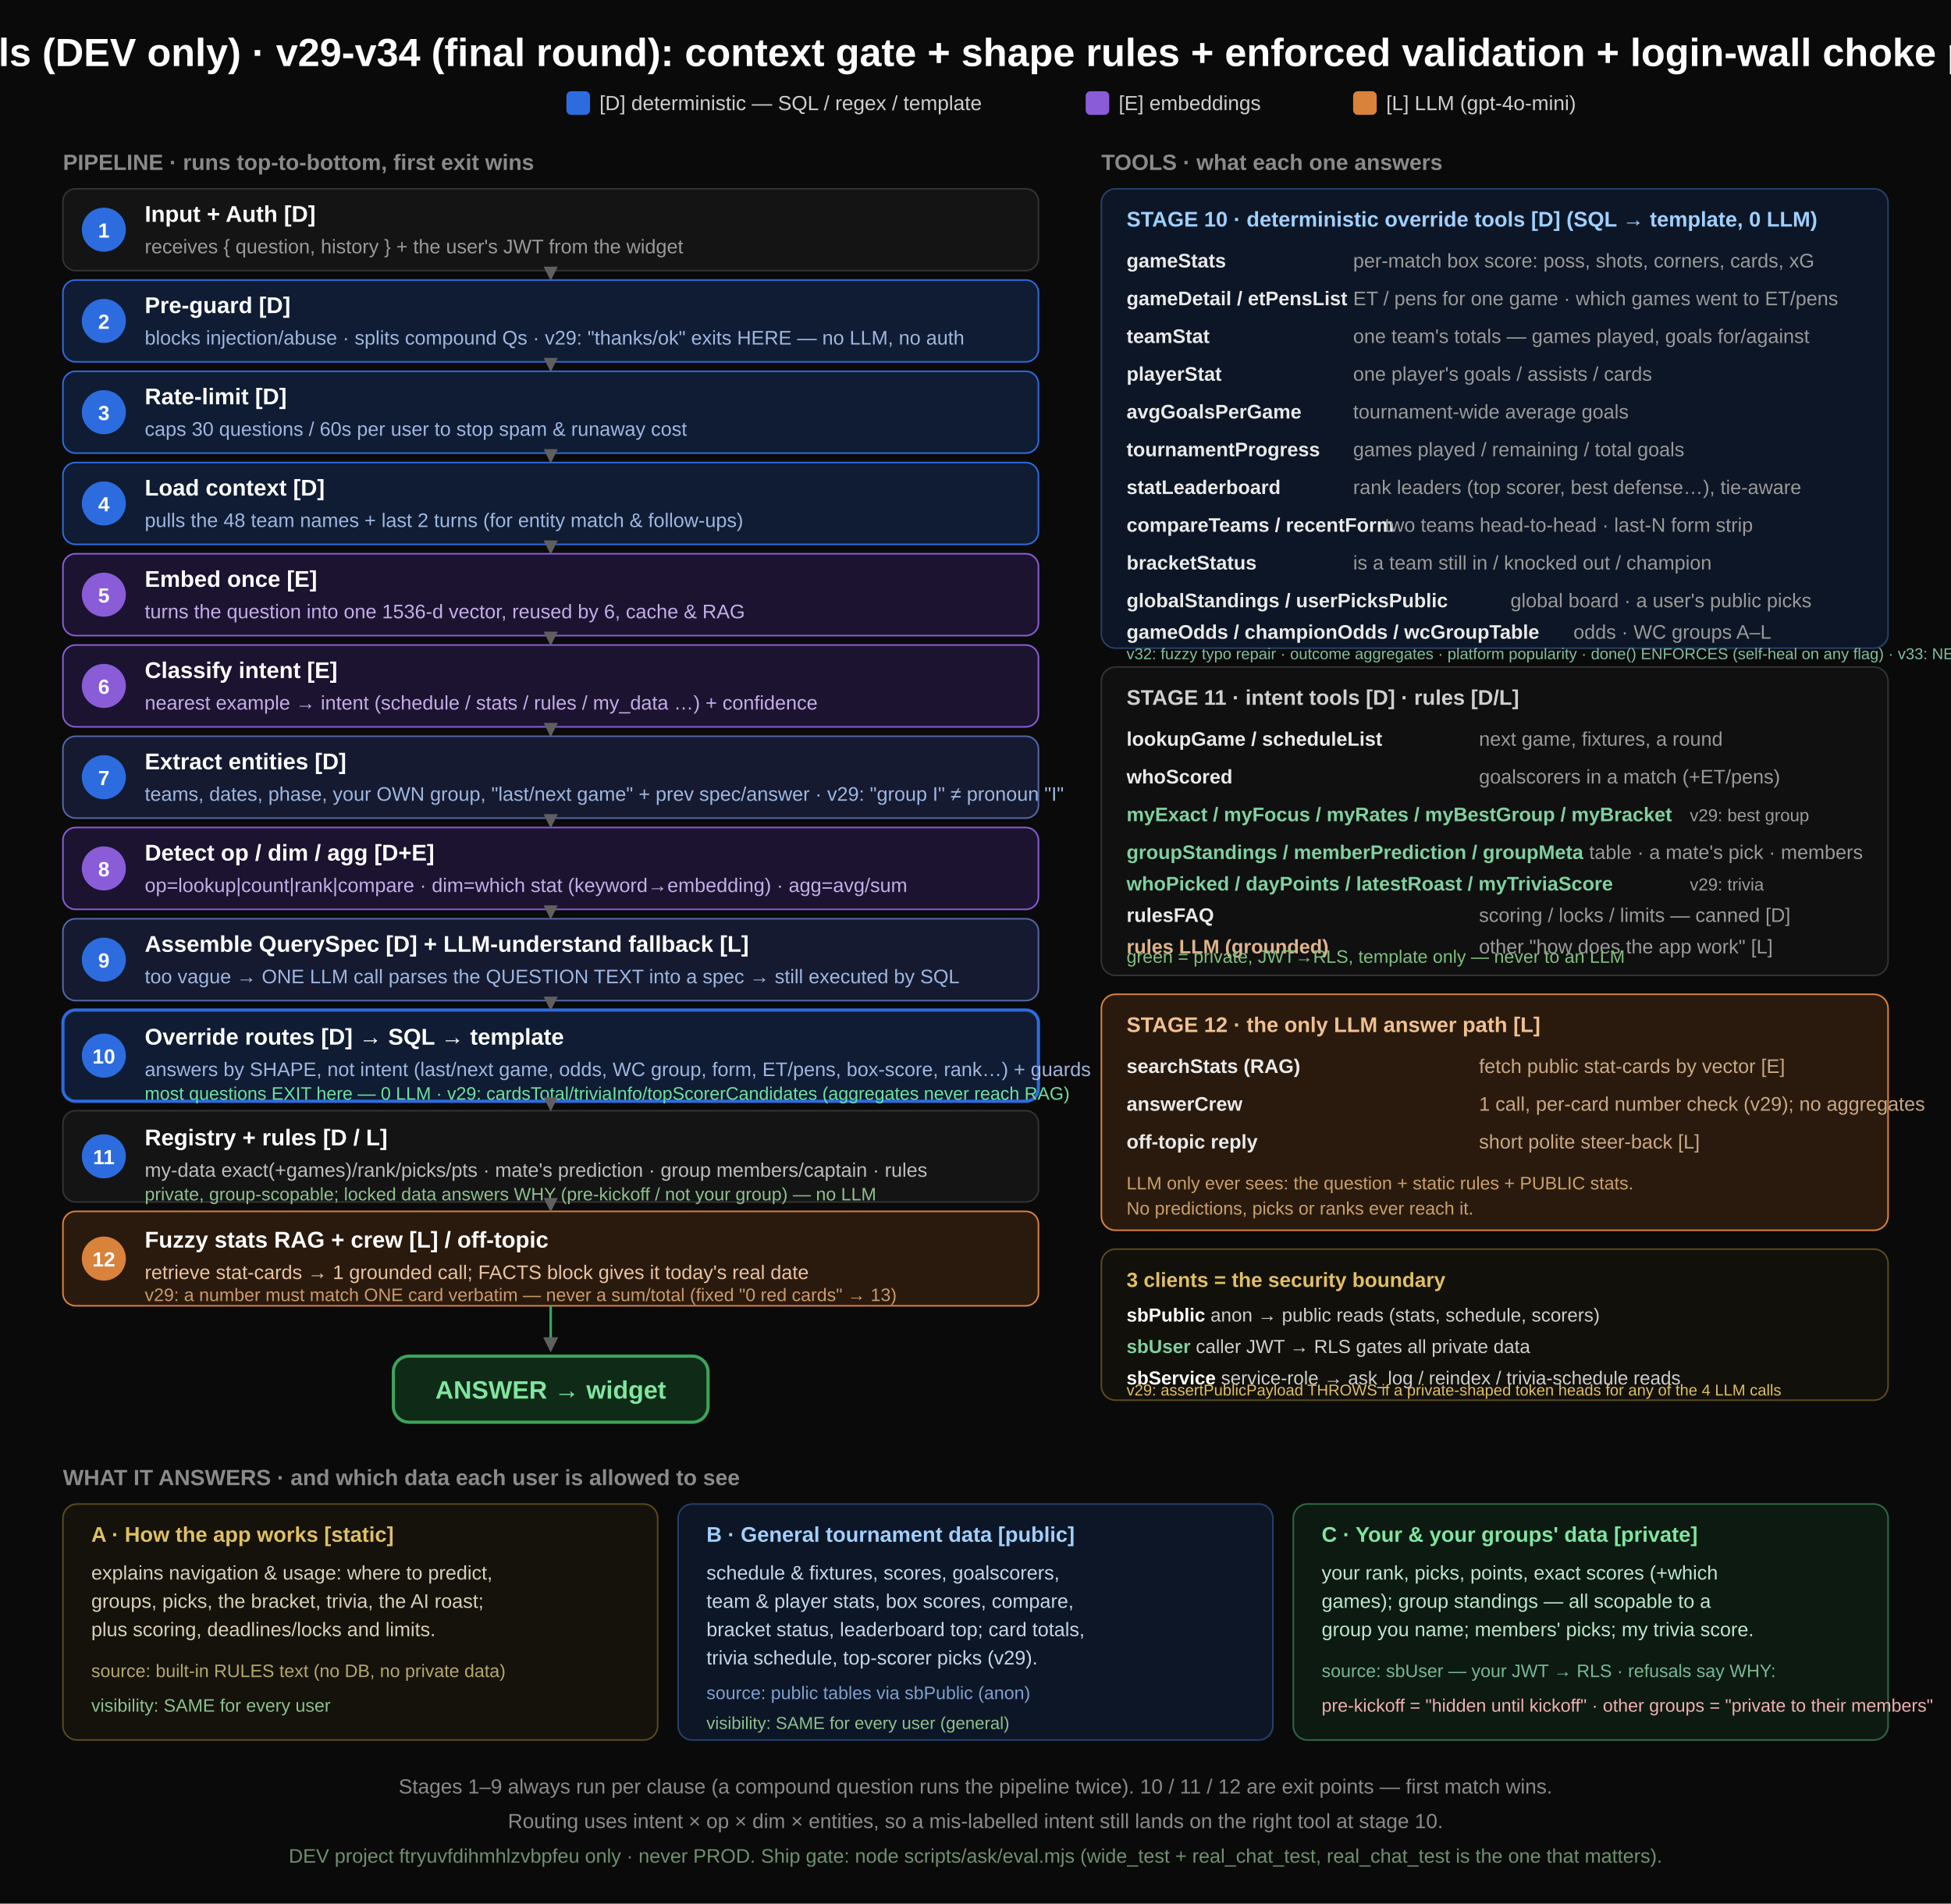
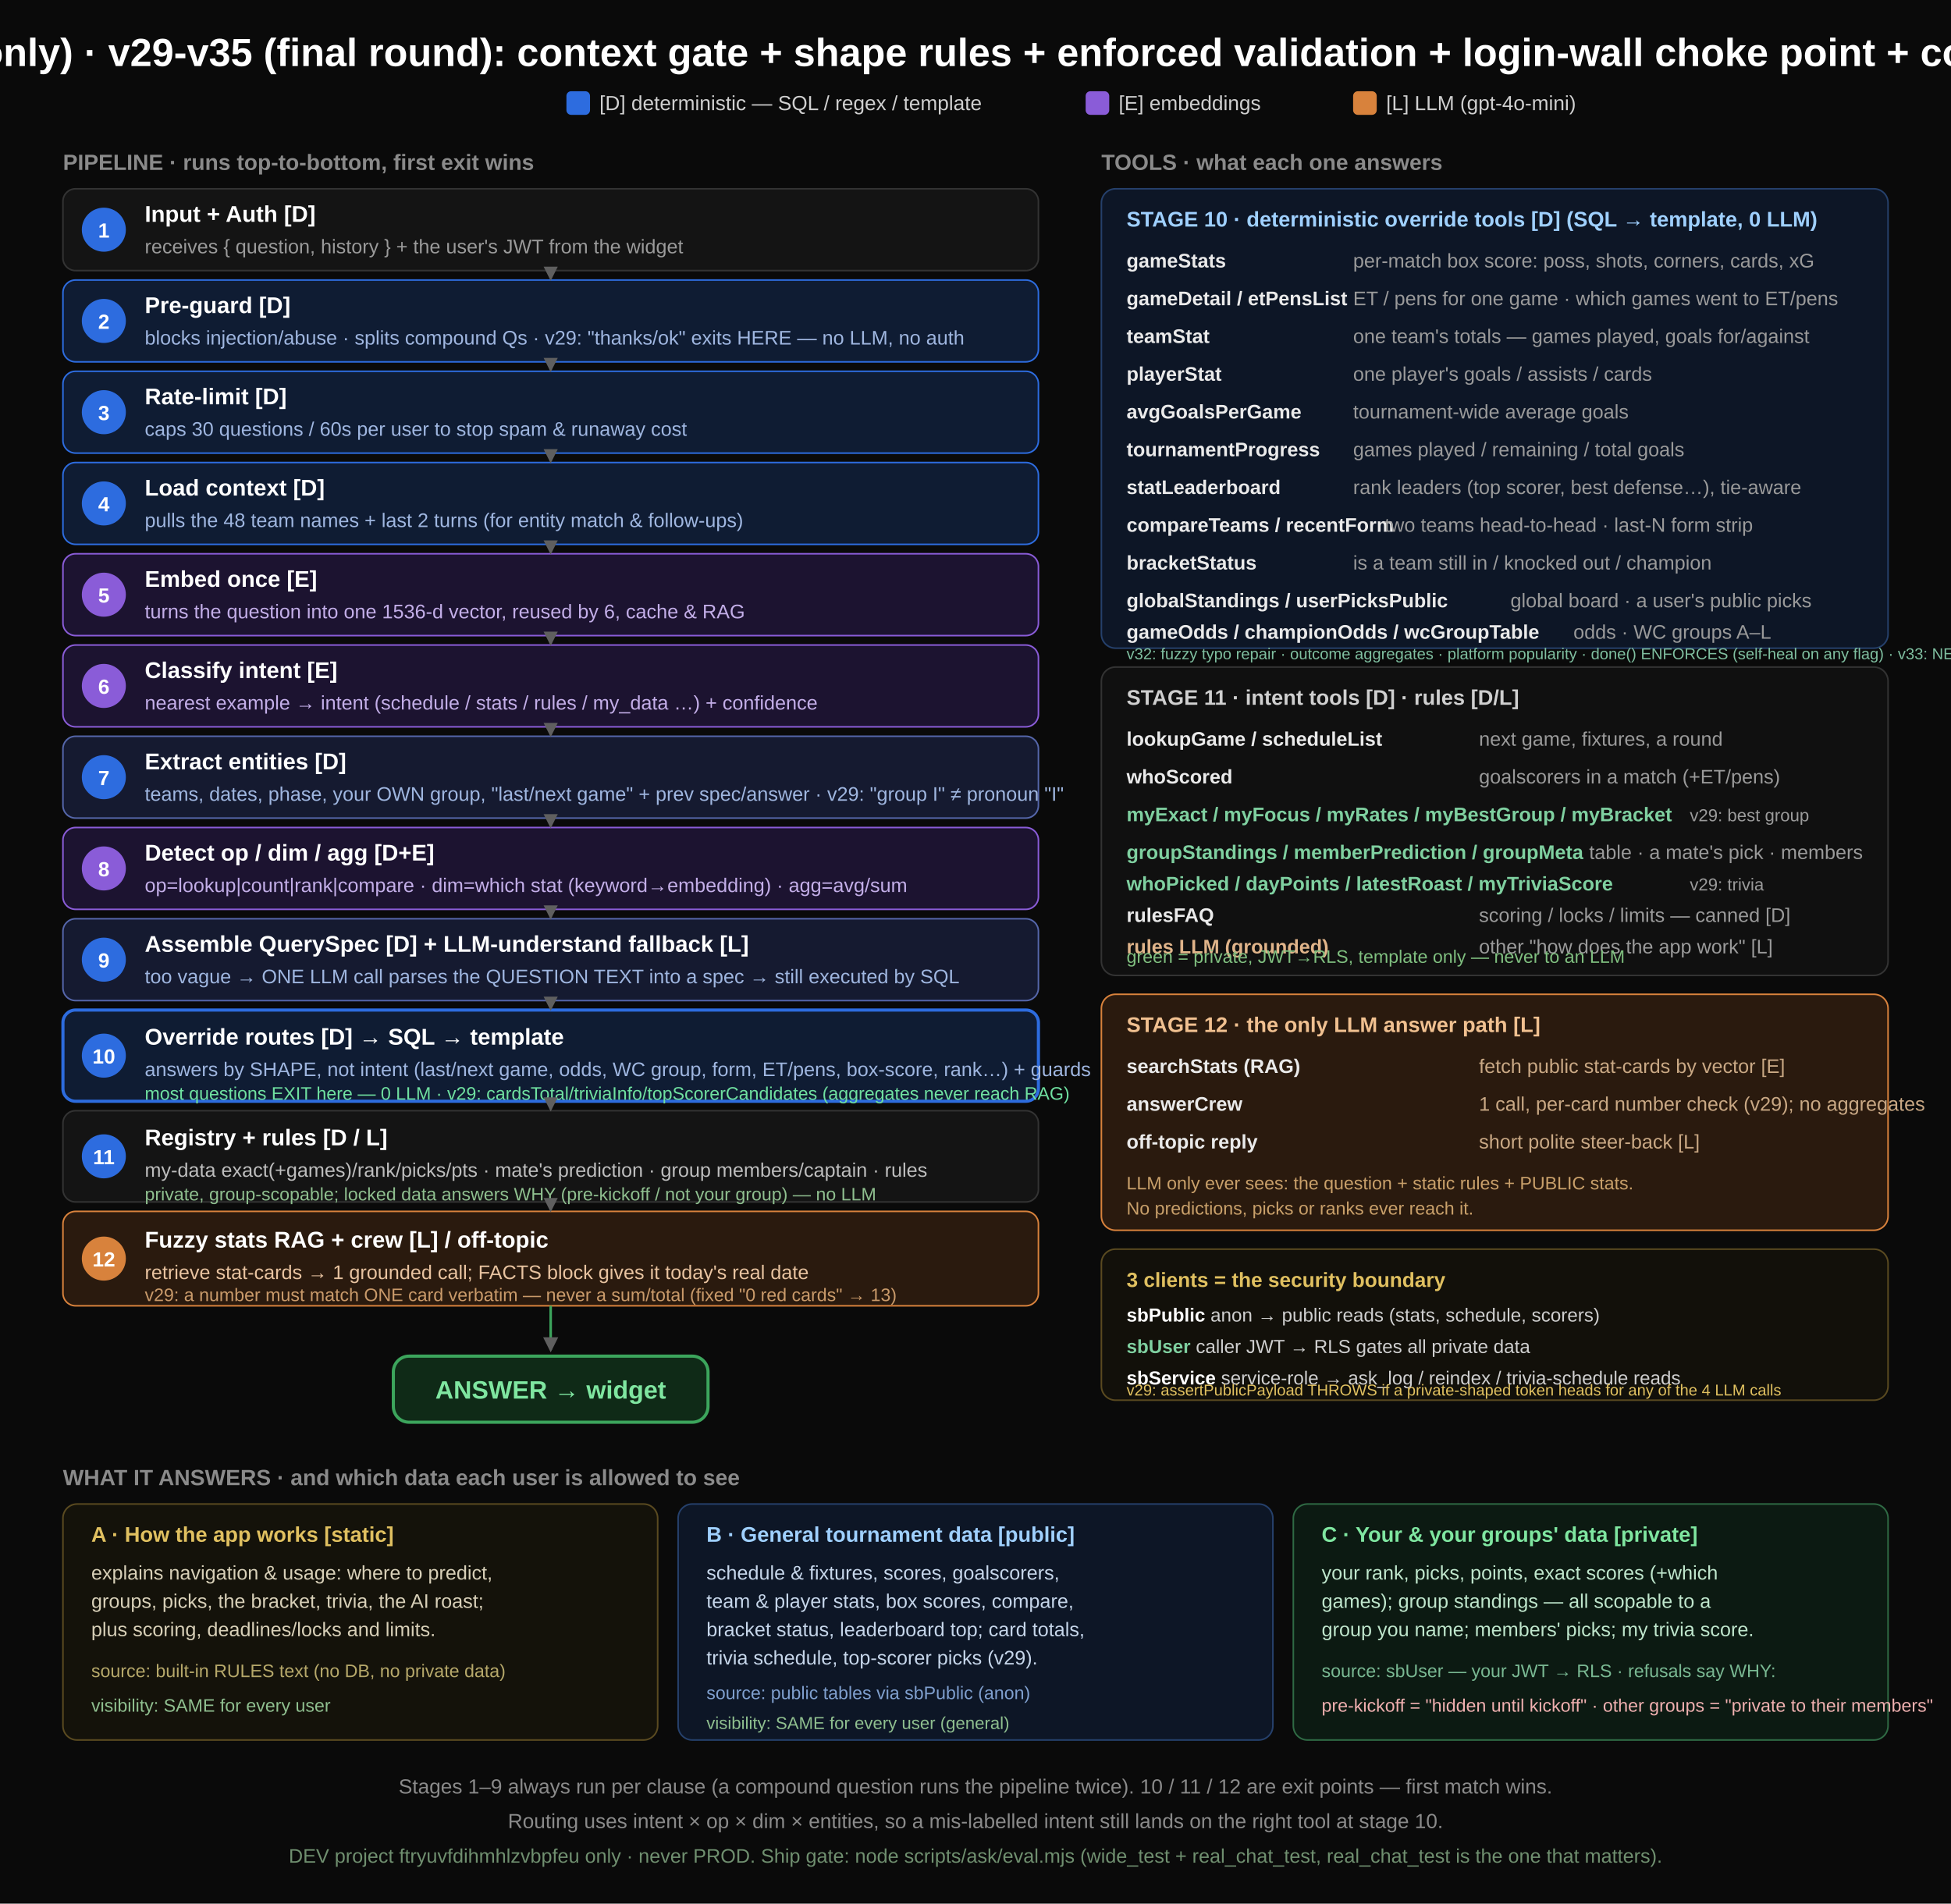
<svg xmlns="http://www.w3.org/2000/svg" width="1240" height="1210" viewBox="0 0 1240 1210" font-family="Segoe UI, Arial, sans-serif">
  <rect width="1240" height="1210" fill="#0a0a0a" />
-   <text x="620" y="42" fill="#ffffff" font-size="25" font-weight="700" text-anchor="middle">ask bot — 12-stage pipeline &amp; tools (DEV only) · v29-v34 (final round): context gate + shape rules + enforced validation + login-wall choke point + compound-clause fallback</text>
+   <text x="620" y="42" fill="#ffffff" font-size="25" font-weight="700" text-anchor="middle">ask bot — 12-stage pipeline &amp; tools (DEV only) · v29-v35 (final round): context gate + shape rules + enforced validation + login-wall choke point + compound-clause fallback + tail-scope carry</text>
  <g font-size="13">
    <rect x="360" y="58" width="15" height="15" rx="3" fill="#2d6cdf" />
    <text x="381" y="70" fill="#cfcfcf">[D] deterministic — SQL / regex / template</text>
    <rect x="690" y="58" width="15" height="15" rx="3" fill="#8a5cd8" />
    <text x="711" y="70" fill="#cfcfcf">[E] embeddings</text>
    <rect x="860" y="58" width="15" height="15" rx="3" fill="#d8823c" />
    <text x="881" y="70" fill="#cfcfcf">[L] LLM (gpt-4o-mini)</text>
  </g>
  <defs>
    <marker id="a" markerWidth="9" markerHeight="9" refX="5" refY="3" orient="auto">
      <path d="M0,0 L6,3 L0,6 Z" fill="#5f5f5f" />
    </marker>
  </defs>
  <text x="40" y="108" fill="#8a8a8a" font-size="14" font-weight="700">PIPELINE  ·  runs top-to-bottom, first exit wins</text>
  <rect x="40" y="120" width="620" height="52" rx="8" fill="#141414" stroke="#333" />
  <circle cx="66" cy="146" r="14" fill="#2d6cdf" />
  <text x="66" y="151" fill="#fff" font-size="13" text-anchor="middle" font-weight="700">1</text>
  <text x="92" y="141" fill="#fff" font-size="14.5" font-weight="600">Input + Auth  [D]</text>
  <text x="92" y="161" fill="#9a9a9a" font-size="12.5">receives { question, history } + the user's JWT from the widget</text>
  <rect x="40" y="178" width="620" height="52" rx="8" fill="#0f1c33" stroke="#2d6cdf" />
  <circle cx="66" cy="204" r="14" fill="#2d6cdf" />
  <text x="66" y="209" fill="#fff" font-size="13" text-anchor="middle" font-weight="700">2</text>
  <text x="92" y="199" fill="#fff" font-size="14.5" font-weight="600">Pre-guard  [D]</text>
  <text x="92" y="219" fill="#9fb6e0" font-size="12.5">blocks injection/abuse · splits compound Qs · v29: "thanks/ok" exits HERE — no LLM, no auth</text>
  <rect x="40" y="236" width="620" height="52" rx="8" fill="#0f1c33" stroke="#2d6cdf" />
  <circle cx="66" cy="262" r="14" fill="#2d6cdf" />
  <text x="66" y="267" fill="#fff" font-size="13" text-anchor="middle" font-weight="700">3</text>
  <text x="92" y="257" fill="#fff" font-size="14.5" font-weight="600">Rate-limit  [D]</text>
  <text x="92" y="277" fill="#9fb6e0" font-size="12.5">caps 30 questions / 60s per user to stop spam &amp; runaway cost</text>
  <rect x="40" y="294" width="620" height="52" rx="8" fill="#0f1c33" stroke="#2d6cdf" />
  <circle cx="66" cy="320" r="14" fill="#2d6cdf" />
  <text x="66" y="325" fill="#fff" font-size="13" text-anchor="middle" font-weight="700">4</text>
  <text x="92" y="315" fill="#fff" font-size="14.5" font-weight="600">Load context  [D]</text>
  <text x="92" y="335" fill="#9fb6e0" font-size="12.5">pulls the 48 team names + last 2 turns (for entity match &amp; follow-ups)</text>
  <rect x="40" y="352" width="620" height="52" rx="8" fill="#1c1330" stroke="#8a5cd8" />
  <circle cx="66" cy="378" r="14" fill="#8a5cd8" />
  <text x="66" y="383" fill="#fff" font-size="13" text-anchor="middle" font-weight="700">5</text>
  <text x="92" y="373" fill="#fff" font-size="14.5" font-weight="600">Embed once  [E]</text>
  <text x="92" y="393" fill="#c3aee8" font-size="12.5">turns the question into one 1536-d vector, reused by 6, cache &amp; RAG</text>
  <rect x="40" y="410" width="620" height="52" rx="8" fill="#1c1330" stroke="#8a5cd8" />
  <circle cx="66" cy="436" r="14" fill="#8a5cd8" />
  <text x="66" y="441" fill="#fff" font-size="13" text-anchor="middle" font-weight="700">6</text>
  <text x="92" y="431" fill="#fff" font-size="14.5" font-weight="600">Classify intent  [E]</text>
  <text x="92" y="451" fill="#c3aee8" font-size="12.5">nearest example → intent (schedule / stats / rules / my_data …) + confidence</text>
  <rect x="40" y="468" width="620" height="52" rx="8" fill="#151a30" stroke="#5566aa" />
  <circle cx="66" cy="494" r="14" fill="#2d6cdf" />
  <text x="66" y="499" fill="#fff" font-size="13" text-anchor="middle" font-weight="700">7</text>
  <text x="92" y="489" fill="#fff" font-size="14.5" font-weight="600">Extract entities  [D]</text>
  <text x="92" y="509" fill="#9fb6e0" font-size="12.5">teams, dates, phase, your OWN group, "last/next game" + prev spec/answer · v29: "group I" ≠ pronoun "I"</text>
  <rect x="40" y="526" width="620" height="52" rx="8" fill="#1c1330" stroke="#8a5cd8" />
  <circle cx="66" cy="552" r="14" fill="#8a5cd8" />
  <text x="66" y="557" fill="#fff" font-size="13" text-anchor="middle" font-weight="700">8</text>
  <text x="92" y="547" fill="#fff" font-size="14.5" font-weight="600">Detect op / dim / agg  [D+E]</text>
  <text x="92" y="567" fill="#c3aee8" font-size="12.5">op=lookup|count|rank|compare · dim=which stat (keyword→embedding) · agg=avg/sum</text>
  <rect x="40" y="584" width="620" height="52" rx="8" fill="#151a30" stroke="#5566aa" />
  <circle cx="66" cy="610" r="14" fill="#2d6cdf" />
  <text x="66" y="615" fill="#fff" font-size="13" text-anchor="middle" font-weight="700">9</text>
  <text x="92" y="605" fill="#fff" font-size="14.5" font-weight="600">Assemble QuerySpec  [D]  +  LLM-understand fallback  [L]</text>
  <text x="92" y="625" fill="#9fb6e0" font-size="12.5">too vague → ONE LLM call parses the QUESTION TEXT into a spec → still executed by SQL</text>
  <rect x="40" y="642" width="620" height="58" rx="8" fill="#0f1c33" stroke="#2d6cdf" stroke-width="2" />
  <circle cx="66" cy="671" r="14" fill="#2d6cdf" />
  <text x="66" y="676" fill="#fff" font-size="13" text-anchor="middle" font-weight="700">10</text>
  <text x="92" y="664" fill="#fff" font-size="14.5" font-weight="600">Override routes  [D]  →  SQL → template</text>
  <text x="92" y="684" fill="#9fb6e0" font-size="12.5">answers by SHAPE, not intent (last/next game, odds, WC group, form, ET/pens, box-score, rank…) + guards</text>
  <text x="92" y="699" fill="#6fe0a0" font-size="11.5">most questions EXIT here — 0 LLM · v29: cardsTotal/triviaInfo/topScorerCandidates (aggregates never reach RAG)</text>
  <rect x="40" y="706" width="620" height="58" rx="8" fill="#141414" stroke="#333" />
  <circle cx="66" cy="735" r="14" fill="#2d6cdf" />
  <text x="66" y="740" fill="#fff" font-size="13" text-anchor="middle" font-weight="700">11</text>
  <text x="92" y="728" fill="#fff" font-size="14.5" font-weight="600">Registry + rules  [D / L]</text>
  <text x="92" y="748" fill="#bdbdbd" font-size="12.5">my-data exact(+games)/rank/picks/pts · mate's prediction · group members/captain · rules</text>
  <text x="92" y="763" fill="#8fbf8f" font-size="11.5">private, group-scopable; locked data answers WHY (pre-kickoff / not your group) — no LLM</text>
  <rect x="40" y="770" width="620" height="60" rx="8" fill="#2a1a0e" stroke="#d8823c" />
  <circle cx="66" cy="800" r="14" fill="#d8823c" />
  <text x="66" y="805" fill="#fff" font-size="13" text-anchor="middle" font-weight="700">12</text>
  <text x="92" y="793" fill="#fff" font-size="14.5" font-weight="600">Fuzzy stats RAG + crew  [L]  /  off-topic</text>
  <text x="92" y="813" fill="#e8c3a0" font-size="12.5">retrieve stat-cards → 1 grounded call; FACTS block gives it today's real date</text>
  <text x="92" y="827" fill="#c99a6a" font-size="11.5">v29: a number must match ONE card verbatim — never a sum/total (fixed "0 red cards" → 13)</text>
  <g stroke="#5f5f5f" stroke-width="1.5" marker-end="url(#a)">
    <line x1="350" y1="172" x2="350" y2="177" />
    <line x1="350" y1="230" x2="350" y2="235" />
    <line x1="350" y1="288" x2="350" y2="293" />
    <line x1="350" y1="346" x2="350" y2="351" />
    <line x1="350" y1="404" x2="350" y2="409" />
    <line x1="350" y1="462" x2="350" y2="467" />
    <line x1="350" y1="520" x2="350" y2="525" />
    <line x1="350" y1="578" x2="350" y2="583" />
    <line x1="350" y1="636" x2="350" y2="641" />
    <line x1="350" y1="700" x2="350" y2="705" />
    <line x1="350" y1="764" x2="350" y2="769" />
  </g>
  <line x1="350" y1="830" x2="350" y2="858" stroke="#3ca55c" stroke-width="1.6" marker-end="url(#a)" />
  <rect x="250" y="862" width="200" height="42" rx="10" fill="#0f2a17" stroke="#3ca55c" stroke-width="2" />
  <text x="350" y="889" fill="#7fe6a0" font-size="16" text-anchor="middle" font-weight="700">ANSWER → widget</text>
  <text x="700" y="108" fill="#8a8a8a" font-size="14" font-weight="700">TOOLS  ·  what each one answers</text>
  <rect x="700" y="120" width="500" height="292" rx="9" fill="#0d1626" stroke="#25406b" />
  <text x="716" y="144" fill="#9fd0ff" font-size="13.5" font-weight="700">STAGE 10 · deterministic override tools [D]  (SQL → template, 0 LLM)</text>
  <g font-size="12.5">
    <text x="716" y="170" fill="#eaeaea" font-weight="600">gameStats</text>
    <text x="860" y="170" fill="#9a9a9a">per-match box score: poss, shots, corners, cards, xG</text>
    <text x="716" y="194" fill="#eaeaea" font-weight="600">gameDetail / etPensList</text>
    <text x="860" y="194" fill="#9a9a9a">ET / pens for one game · which games went to ET/pens</text>
    <text x="716" y="218" fill="#eaeaea" font-weight="600">teamStat</text>
    <text x="860" y="218" fill="#9a9a9a">one team's totals — games played, goals for/against</text>
    <text x="716" y="242" fill="#eaeaea" font-weight="600">playerStat</text>
    <text x="860" y="242" fill="#9a9a9a">one player's goals / assists / cards</text>
    <text x="716" y="266" fill="#eaeaea" font-weight="600">avgGoalsPerGame</text>
    <text x="860" y="266" fill="#9a9a9a">tournament-wide average goals</text>
    <text x="716" y="290" fill="#eaeaea" font-weight="600">tournamentProgress</text>
    <text x="860" y="290" fill="#9a9a9a">games played / remaining / total goals</text>
    <text x="716" y="314" fill="#eaeaea" font-weight="600">statLeaderboard</text>
    <text x="860" y="314" fill="#9a9a9a">rank leaders (top scorer, best defense…), tie-aware</text>
    <text x="716" y="338" fill="#eaeaea" font-weight="600">compareTeams / recentForm</text>
    <text x="880" y="338" fill="#9a9a9a">two teams head-to-head · last-N form strip</text>
    <text x="716" y="362" fill="#eaeaea" font-weight="600">bracketStatus</text>
    <text x="860" y="362" fill="#9a9a9a">is a team still in / knocked out / champion</text>
    <text x="716" y="386" fill="#eaeaea" font-weight="600">globalStandings / userPicksPublic</text>
    <text x="960" y="386" fill="#9a9a9a">global board · a user's public picks</text>
    <text x="716" y="406" fill="#eaeaea" font-weight="600">gameOdds / championOdds / wcGroupTable</text>
    <text x="1000" y="406" fill="#9a9a9a">odds · WC groups A–L</text>
  </g>
-   <text x="716" y="419" fill="#7fbfa0" font-size="10">v32: fuzzy typo repair · outcome aggregates · platform popularity · done() ENFORCES (self-heal on any flag) · v33: NEED_LOGIN choke point (public Q never walled; noPrivate re-route) · friendly-excluded team/player/cards scope · v34 (FINAL): finished-game guard (excl. unplayed/TBD) · plural games/matches/winners regex · compound clause-2 off-topic fallback (route-matched, adversarially reviewed) · rules_llm shape-only retry</text>
+   <text x="716" y="419" fill="#7fbfa0" font-size="10">v32: fuzzy typo repair · outcome aggregates · platform popularity · done() ENFORCES (self-heal on any flag) · v33: NEED_LOGIN choke point (public Q never walled; noPrivate re-route) · friendly-excluded team/player/cards scope · v34: finished-game guard (excl. unplayed/TBD) · plural games/matches/winners regex · compound clause-2 off-topic fallback (route-matched, adversarially reviewed) · rules_llm shape-only retry · v35 (FINAL): world-cup-vs-world-leaderboard cue fix · teamStat honest decline on data gap · groupRefCandidate STOP fixes · compound clause-2 tail-scope carry (self-sufficiency gated, adversarially reviewed)</text>
  <rect x="700" y="424" width="500" height="196" rx="9" fill="#101010" stroke="#333" />
  <text x="716" y="448" fill="#cfcfcf" font-size="13.5" font-weight="700">STAGE 11 · intent tools [D]  ·  rules [D/L]</text>
  <g font-size="12.5">
    <text x="716" y="474" fill="#eaeaea" font-weight="600">lookupGame / scheduleList</text>
    <text x="940" y="474" fill="#9a9a9a">next game, fixtures, a round</text>
    <text x="716" y="498" fill="#eaeaea" font-weight="600">whoScored</text>
    <text x="940" y="498" fill="#9a9a9a">goalscorers in a match (+ET/pens)</text>
    <text x="716" y="522" fill="#7fd0a0" font-weight="600">myExact / myFocus / myRates / myBestGroup / myBracket</text>
    <text x="1074" y="522" fill="#9a9a9a" font-size="11">v29: best group</text>
    <text x="716" y="546" fill="#7fd0a0" font-weight="600">groupStandings / memberPrediction / groupMeta</text>
    <text x="1010" y="546" fill="#9a9a9a">table · a mate's pick · members</text>
    <text x="716" y="566" fill="#7fd0a0" font-weight="600">whoPicked / dayPoints / latestRoast / myTriviaScore</text>
    <text x="1074" y="566" fill="#9a9a9a" font-size="11">v29: trivia</text>
    <text x="716" y="586" fill="#eaeaea" font-weight="600">rulesFAQ</text>
    <text x="940" y="586" fill="#9a9a9a">scoring / locks / limits — canned [D]</text>
    <text x="716" y="606" fill="#e0b48a" font-weight="600">rules LLM (grounded)</text>
    <text x="940" y="606" fill="#9a9a9a">other "how does the app work" [L]</text>
    <text x="716" y="612" fill="#7fbf7f" font-size="11.5">green = private, JWT→RLS, template only — never to an LLM</text>
  </g>
  <rect x="700" y="632" width="500" height="150" rx="9" fill="#2a1a0e" stroke="#d8823c" />
  <text x="716" y="656" fill="#f0c090" font-size="13.5" font-weight="700">STAGE 12 · the only LLM answer path [L]</text>
  <g font-size="12.5">
    <text x="716" y="682" fill="#eaeaea" font-weight="600">searchStats (RAG)</text>
    <text x="940" y="682" fill="#c9a884">fetch public stat-cards by vector [E]</text>
    <text x="716" y="706" fill="#eaeaea" font-weight="600">answerCrew</text>
    <text x="940" y="706" fill="#c9a884">1 call, per-card number check (v29); no aggregates</text>
    <text x="716" y="730" fill="#eaeaea" font-weight="600">off-topic reply</text>
    <text x="940" y="730" fill="#c9a884">short polite steer-back [L]</text>
    <text x="716" y="756" fill="#c9a06a" font-size="11.5">LLM only ever sees: the question + static rules + PUBLIC stats.</text>
    <text x="716" y="772" fill="#c9a06a" font-size="11.5">No predictions, picks or ranks ever reach it.</text>
  </g>
  <rect x="700" y="794" width="500" height="96" rx="9" fill="#12100a" stroke="#5a4a20" />
  <text x="716" y="818" fill="#e0c060" font-size="13" font-weight="700">3 clients = the security boundary</text>
  <g font-size="12">
    <text x="716" y="840" fill="#cfcfcf">
      <tspan fill="#fff" font-weight="600">sbPublic</tspan> anon → public reads (stats, schedule, scorers)</text>
    <text x="716" y="860" fill="#cfcfcf">
      <tspan fill="#7fd0a0" font-weight="600">sbUser</tspan> caller JWT → RLS gates all private data</text>
    <text x="716" y="880" fill="#cfcfcf">
      <tspan fill="#fff" font-weight="600">sbService</tspan> service-role → ask_log / reindex / trivia-schedule reads</text>
  </g>
  <text x="716" y="887" fill="#e0c060" font-size="10">v29: assertPublicPayload THROWS if a private-shaped token heads for any of the 4 LLM calls</text>
  <text x="40" y="944" fill="#8a8a8a" font-size="14" font-weight="700">WHAT IT ANSWERS  ·  and which data each user is allowed to see</text>
  <rect x="40" y="956" width="378" height="150" rx="9" fill="#14120a" stroke="#5a4a20" />
  <text x="58" y="980" fill="#e0c060" font-size="13.5" font-weight="700">A · How the app works  [static]</text>
  <g font-size="12.5" fill="#d8d0b8">
    <text x="58" y="1004">explains navigation &amp; usage: where to predict,</text>
    <text x="58" y="1022">groups, picks, the bracket, trivia, the AI roast;</text>
    <text x="58" y="1040">plus scoring, deadlines/locks and limits.</text>
  </g>
  <text x="58" y="1066" fill="#b6a86a" font-size="11.5">source: built-in RULES text (no DB, no private data)</text>
  <text x="58" y="1088" fill="#8fbf8f" font-size="11.5">visibility: SAME for every user</text>
  <rect x="431" y="956" width="378" height="150" rx="9" fill="#0d1626" stroke="#25406b" />
  <text x="449" y="980" fill="#9fd0ff" font-size="13.5" font-weight="700">B · General tournament data  [public]</text>
  <g font-size="12.5" fill="#c6d6ea">
    <text x="449" y="1004">schedule &amp; fixtures, scores, goalscorers,</text>
    <text x="449" y="1022">team &amp; player stats, box scores, compare,</text>
    <text x="449" y="1040">bracket status, leaderboard top; card totals,</text>
    <text x="449" y="1058">trivia schedule, top-scorer picks (v29).</text>
  </g>
  <text x="449" y="1080" fill="#7f9fce" font-size="11.5">source: public tables via sbPublic (anon)</text>
  <text x="449" y="1099" fill="#8fbf8f" font-size="11">visibility: SAME for every user (general)</text>
  <rect x="822" y="956" width="378" height="150" rx="9" fill="#0c1a12" stroke="#2f6a44" />
  <text x="840" y="980" fill="#7fe6a0" font-size="13.5" font-weight="700">C · Your &amp; your groups' data  [private]</text>
  <g font-size="12.5" fill="#bfe6cc">
    <text x="840" y="1004">your rank, picks, points, exact scores (+which</text>
    <text x="840" y="1022">games); group standings — all scopable to a</text>
    <text x="840" y="1040">group you name; members' picks; my trivia score.</text>
  </g>
  <text x="840" y="1066" fill="#79b892" font-size="11.5">source: sbUser — your JWT → RLS · refusals say WHY:</text>
  <text x="840" y="1088" fill="#f0b0b0" font-size="11.5">pre-kickoff = "hidden until kickoff" · other groups = "private to their members"</text>
  <text x="620" y="1140" fill="#8a8a8a" font-size="13" text-anchor="middle">Stages 1–9 always run per clause (a compound question runs the pipeline twice). 10 / 11 / 12 are exit points — first match wins.</text>
  <text x="620" y="1162" fill="#8a8a8a" font-size="13" text-anchor="middle">Routing uses intent × op × dim × entities, so a mis-labelled intent still lands on the right tool at stage 10.</text>
  <text x="620" y="1184" fill="#6f8f6f" font-size="12.5" text-anchor="middle">DEV project ftryuvfdihmhlzvbpfeu only · never PROD. Ship gate: node scripts/ask/eval.mjs (wide_test + real_chat_test, real_chat_test is the one that matters).</text>
</svg>
